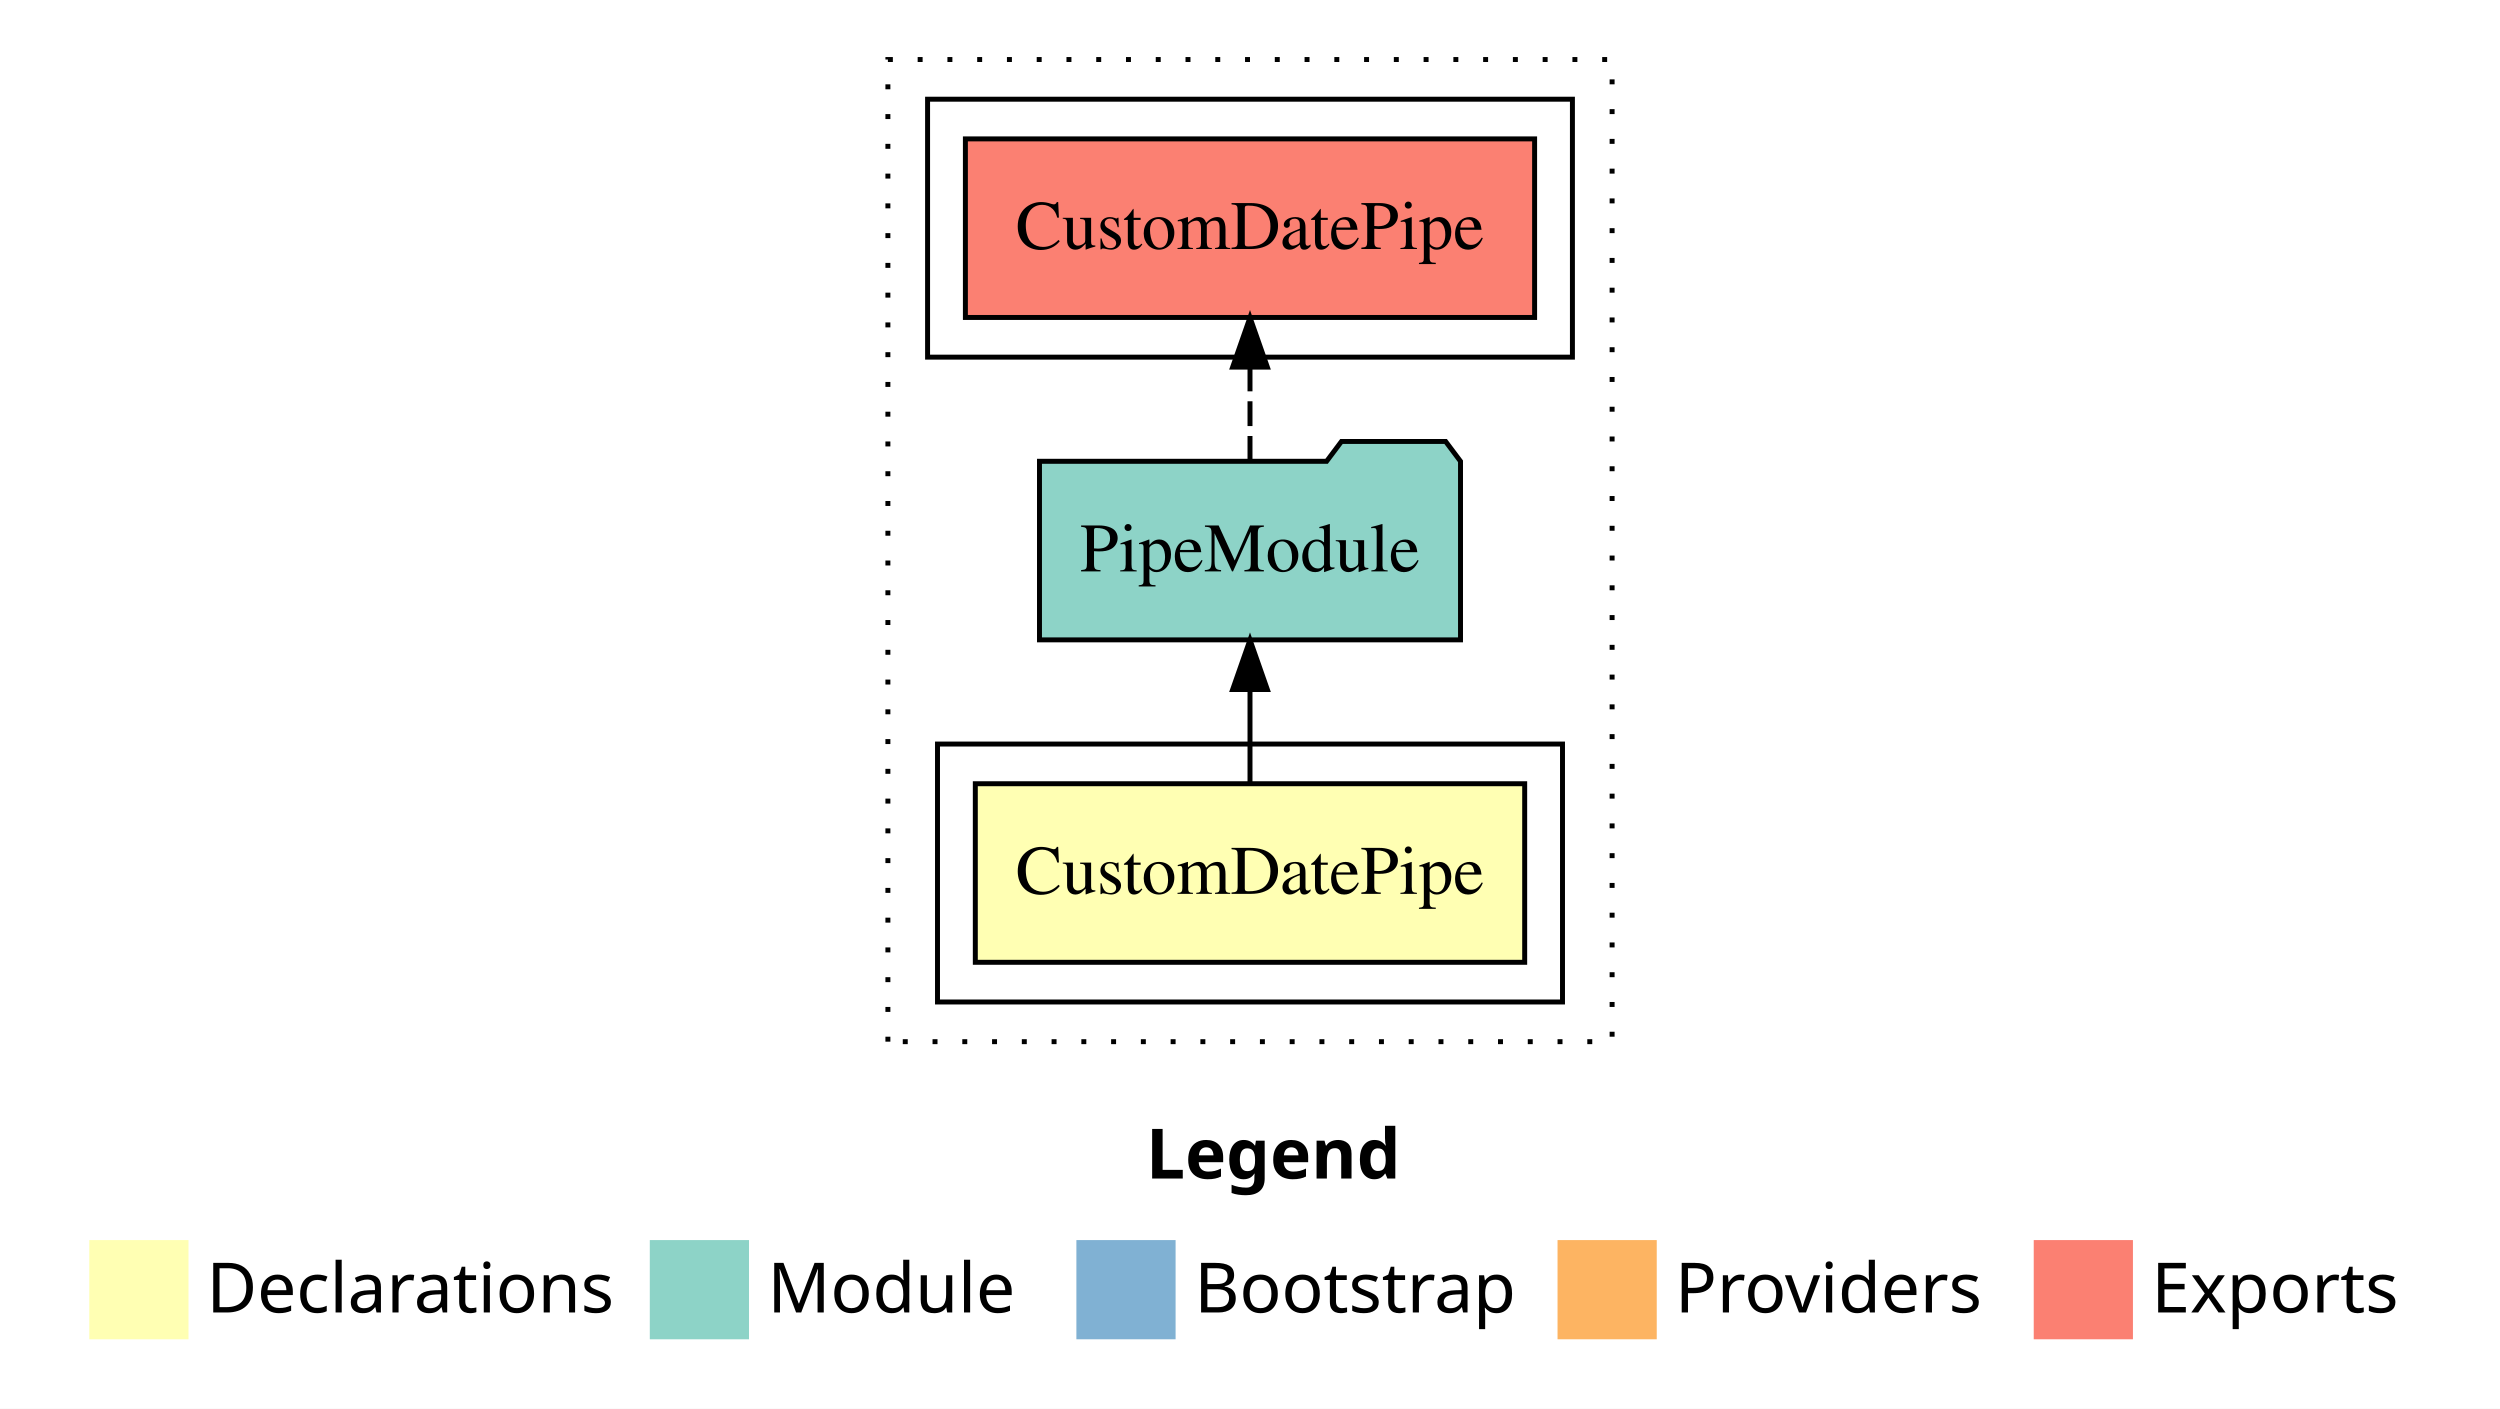
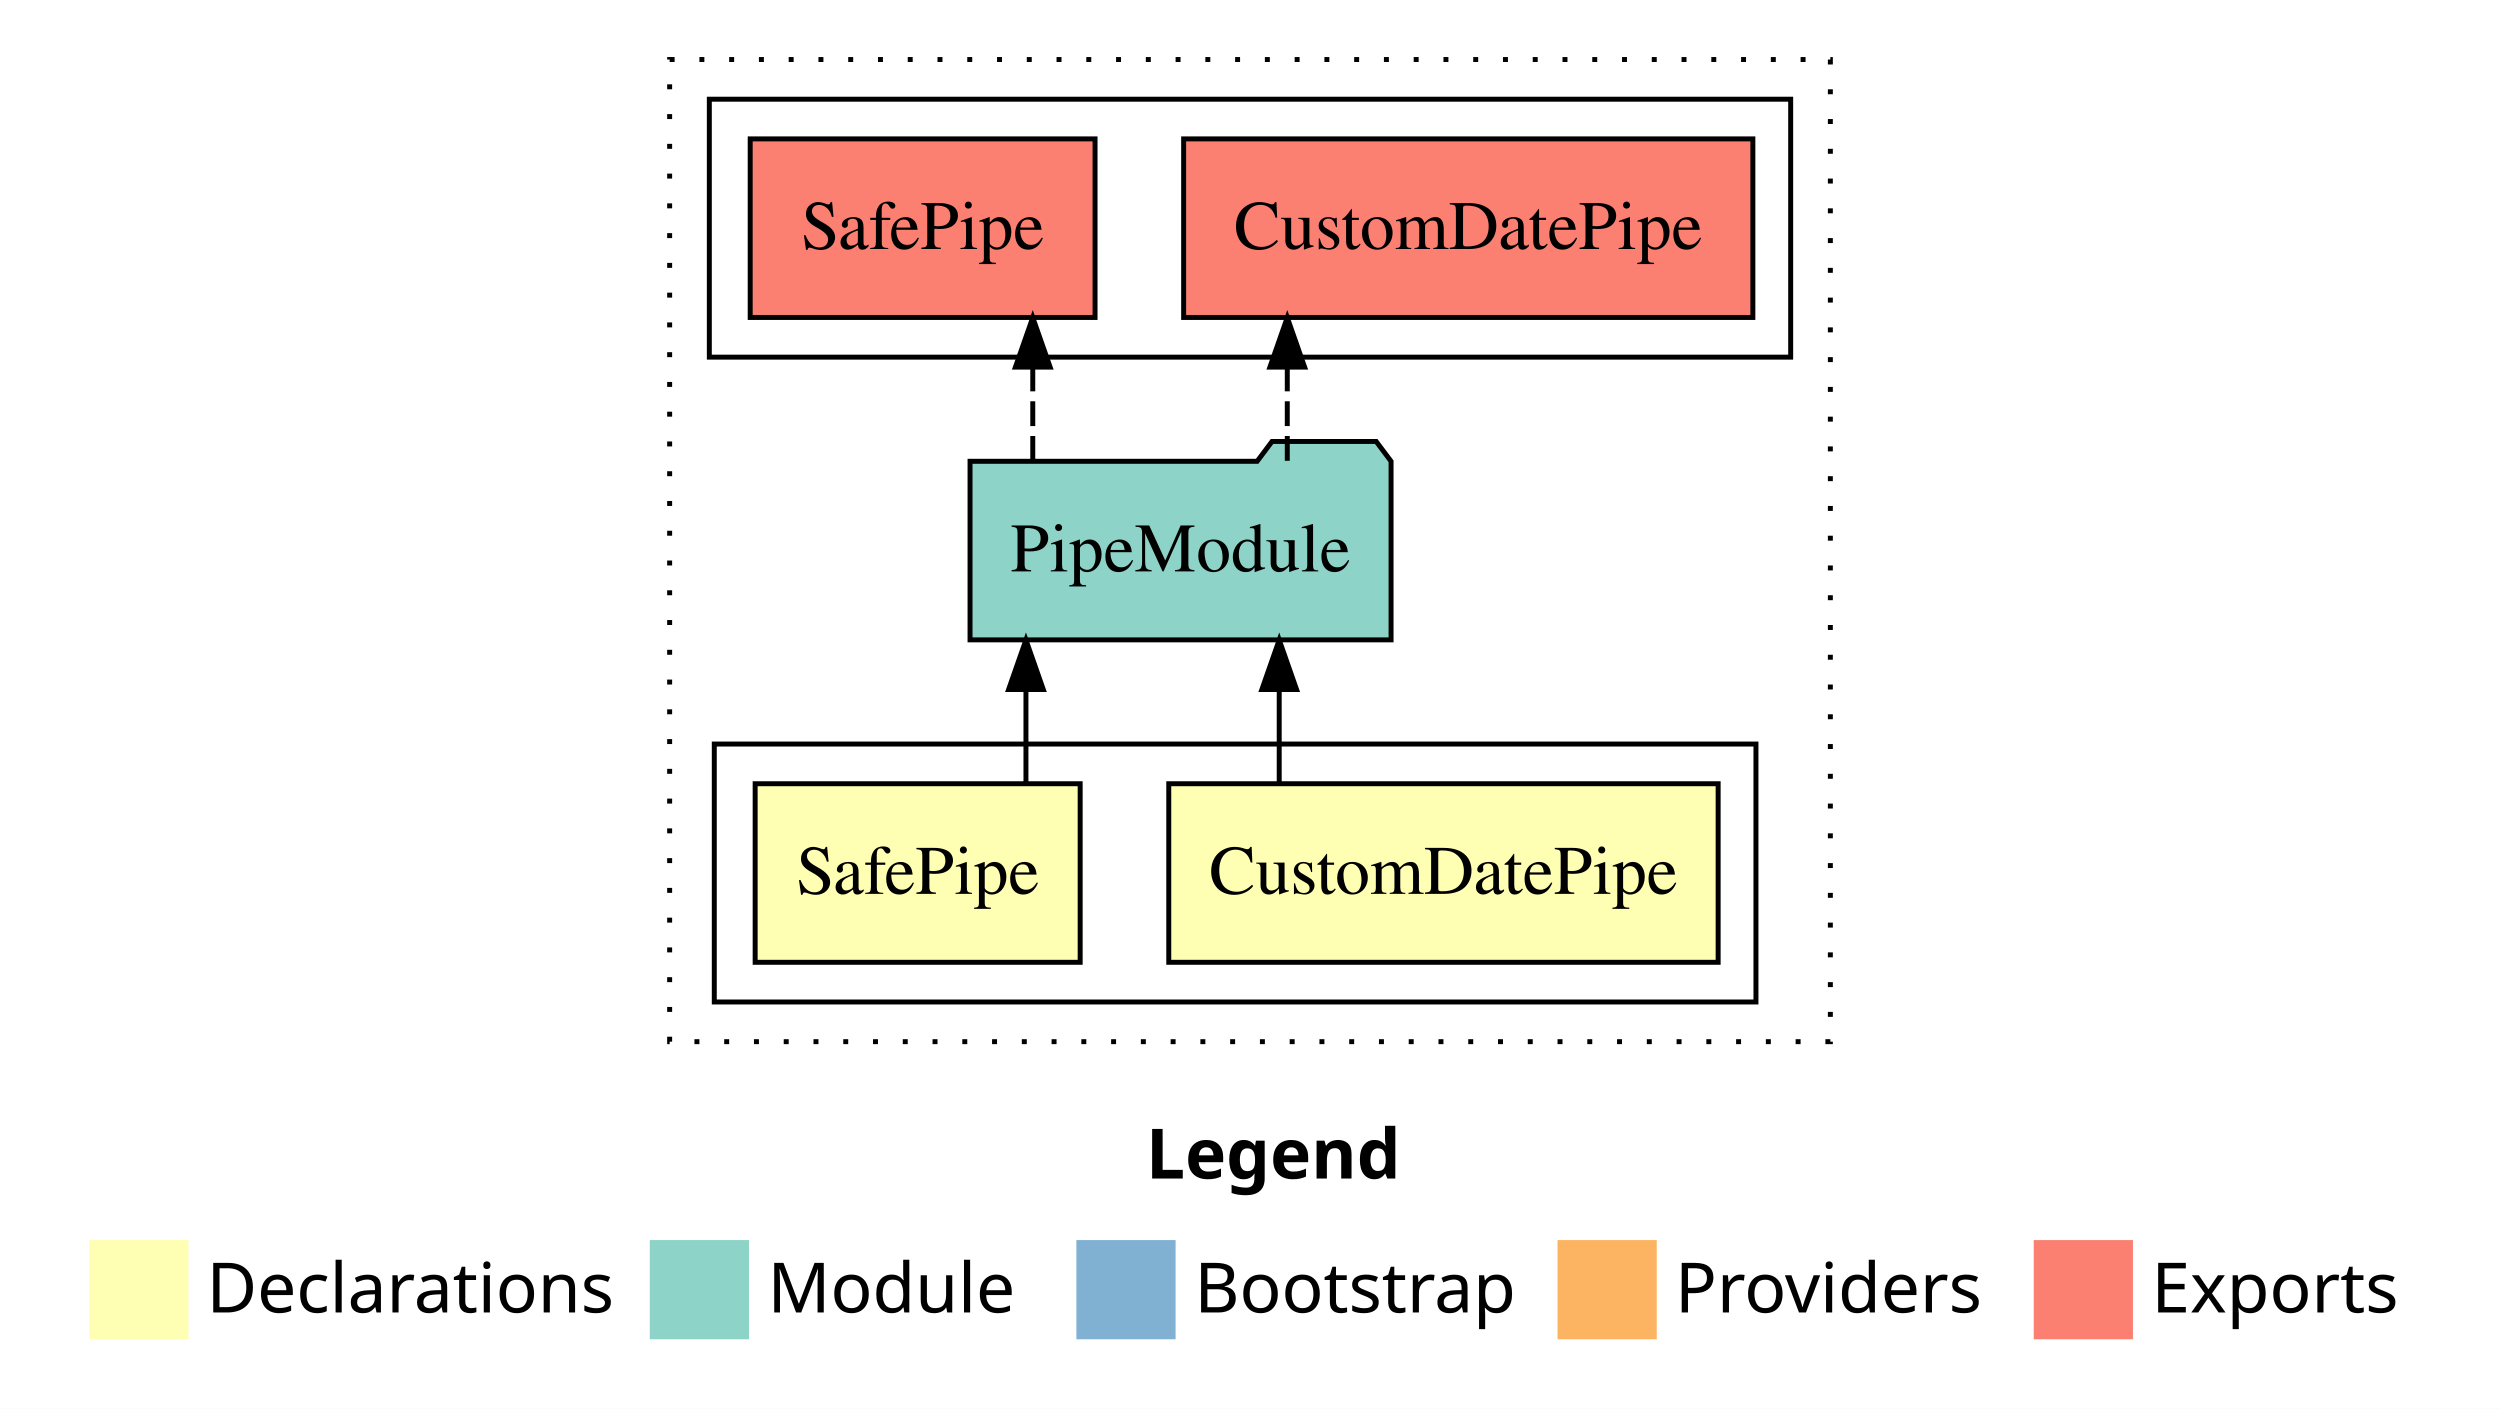
<svg xmlns="http://www.w3.org/2000/svg" width="504pt" height="284pt" viewBox="0.00 0.00 504.00 284.00">
  <g id="graph0" class="graph" transform="scale(1 1) rotate(0) translate(4 280)">
    <polygon fill="#ffffff" stroke="transparent" points="-4,4 -4,-280 500,-280 500,4 -4,4" />
    <text text-anchor="start" x="227.009" y="-42.4" font-family="sans-serif" font-weight="bold" font-size="14.00" fill="#000000">Legend</text>
    <polygon fill="#ffffb3" stroke="transparent" points="14,-10 14,-30 34,-30 34,-10 14,-10" />
    <text text-anchor="start" x="37.629" y="-15.4" font-family="sans-serif" font-size="14.00" fill="#000000">  Declarations</text>
    <polygon fill="#8dd3c7" stroke="transparent" points="127,-10 127,-30 147,-30 147,-10 127,-10" />
    <text text-anchor="start" x="150.725" y="-15.4" font-family="sans-serif" font-size="14.00" fill="#000000">  Module</text>
    <polygon fill="#80b1d3" stroke="transparent" points="213,-10 213,-30 233,-30 233,-10 213,-10" />
    <text text-anchor="start" x="236.781" y="-15.4" font-family="sans-serif" font-size="14.00" fill="#000000">  Bootstrap</text>
    <polygon fill="#fdb462" stroke="transparent" points="310,-10 310,-30 330,-30 330,-10 310,-10" />
    <text text-anchor="start" x="333.673" y="-15.4" font-family="sans-serif" font-size="14.00" fill="#000000">  Providers</text>
    <polygon fill="#fb8072" stroke="transparent" points="406,-10 406,-30 426,-30 426,-10 406,-10" />
    <text text-anchor="start" x="429.726" y="-15.4" font-family="sans-serif" font-size="14.00" fill="#000000">  Exports</text>
    <g id="clust1" class="cluster">
-       <polygon fill="none" stroke="#000000" stroke-dasharray="1,5" points="175,-70 175,-268 321,-268 321,-70 175,-70" />
+       <polygon fill="none" stroke="#000000" stroke-dasharray="1,5" points="131,-70 131,-268 365,-268 365,-70 131,-70" />
    </g>
    <g id="clust2" class="cluster">
-       <polygon fill="none" stroke="#000000" points="185,-78 185,-130 311,-130 311,-78 185,-78" />
+       <polygon fill="none" stroke="#000000" points="140,-78 140,-130 350,-130 350,-78 140,-78" />
    </g>
-     <g id="clust5" class="cluster">
-       <polygon fill="none" stroke="#000000" points="183,-208 183,-260 313,-260 313,-208 183,-208" />
+     <g id="clust6" class="cluster">
+       <polygon fill="none" stroke="#000000" points="139,-208 139,-260 357,-260 357,-208 139,-208" />
    </g>
    <g id="node1" class="node">
-       <polygon fill="#ffffb3" stroke="#000000" points="303.377,-122 192.623,-122 192.623,-86 303.377,-86 303.377,-122" />
-       <text text-anchor="middle" x="248" y="-99.8" font-family="Times,serif" font-size="14.00" fill="#000000">CustomDatePipe</text>
+       <polygon fill="#ffffb3" stroke="#000000" points="342.377,-122 231.623,-122 231.623,-86 342.377,-86 342.377,-122" />
+       <text text-anchor="middle" x="287" y="-99.8" font-family="Times,serif" font-size="14.00" fill="#000000">CustomDatePipe</text>
+     </g>
+     <g id="node3" class="node">
+       <polygon fill="#8dd3c7" stroke="#000000" points="276.439,-187 273.439,-191 252.439,-191 249.439,-187 191.561,-187 191.561,-151 276.439,-151 276.439,-187" />
+       <text text-anchor="middle" x="234" y="-164.8" font-family="Times,serif" font-size="14.00" fill="#000000">PipeModule</text>
+     </g>
+     <g id="edge1" class="edge">
+       <path fill="none" stroke="#000000" d="M253.89,-122.106C253.89,-122.106 253.89,-140.991 253.89,-140.991" />
+       <polygon fill="#000000" stroke="#000000" points="250.39,-140.991 253.89,-150.991 257.39,-140.991 250.39,-140.991" />
    </g>
    <g id="node2" class="node">
-       <polygon fill="#8dd3c7" stroke="#000000" points="290.439,-187 287.439,-191 266.439,-191 263.439,-187 205.561,-187 205.561,-151 290.439,-151 290.439,-187" />
-       <text text-anchor="middle" x="248" y="-164.8" font-family="Times,serif" font-size="14.00" fill="#000000">PipeModule</text>
-     </g>
-     <g id="edge1" class="edge">
-       <path fill="none" stroke="#000000" d="M248,-122.106C248,-122.106 248,-140.991 248,-140.991" />
-       <polygon fill="#000000" stroke="#000000" points="244.5,-140.991 248,-150.991 251.5,-140.991 244.5,-140.991" />
-     </g>
-     <g id="node3" class="node">
-       <polygon fill="#fb8072" stroke="#000000" points="305.377,-252 190.623,-252 190.623,-216 305.377,-216 305.377,-252" />
-       <text text-anchor="middle" x="248" y="-229.8" font-family="Times,serif" font-size="14.00" fill="#000000">CustomDatePipe </text>
+       <polygon fill="#ffffb3" stroke="#000000" points="213.761,-122 148.239,-122 148.239,-86 213.761,-86 213.761,-122" />
+       <text text-anchor="middle" x="181" y="-99.8" font-family="Times,serif" font-size="14.00" fill="#000000">SafePipe</text>
    </g>
    <g id="edge2" class="edge">
-       <path fill="none" stroke="#000000" stroke-dasharray="5,2" d="M248,-187.106C248,-187.106 248,-205.991 248,-205.991" />
-       <polygon fill="#000000" stroke="#000000" points="244.5,-205.991 248,-215.991 251.5,-205.991 244.5,-205.991" />
+       <path fill="none" stroke="#000000" d="M202.831,-122.106C202.831,-122.106 202.831,-140.991 202.831,-140.991" />
+       <polygon fill="#000000" stroke="#000000" points="199.331,-140.991 202.831,-150.991 206.331,-140.991 199.331,-140.991" />
+     </g>
+     <g id="node4" class="node">
+       <polygon fill="#fb8072" stroke="#000000" points="349.377,-252 234.623,-252 234.623,-216 349.377,-216 349.377,-252" />
+       <text text-anchor="middle" x="292" y="-229.8" font-family="Times,serif" font-size="14.00" fill="#000000">CustomDatePipe </text>
+     </g>
+     <g id="edge3" class="edge">
+       <path fill="none" stroke="#000000" stroke-dasharray="5,2" d="M255.515,-187.106C255.515,-187.106 255.515,-205.991 255.515,-205.991" />
+       <polygon fill="#000000" stroke="#000000" points="252.015,-205.991 255.515,-215.991 259.015,-205.991 252.015,-205.991" />
+     </g>
+     <g id="node5" class="node">
+       <polygon fill="#fb8072" stroke="#000000" points="216.761,-252 147.239,-252 147.239,-216 216.761,-216 216.761,-252" />
+       <text text-anchor="middle" x="182" y="-229.8" font-family="Times,serif" font-size="14.00" fill="#000000">SafePipe </text>
+     </g>
+     <g id="edge4" class="edge">
+       <path fill="none" stroke="#000000" stroke-dasharray="5,2" d="M204.206,-187.106C204.206,-187.106 204.206,-205.991 204.206,-205.991" />
+       <polygon fill="#000000" stroke="#000000" points="200.706,-205.991 204.206,-215.991 207.706,-205.991 200.706,-205.991" />
    </g>
  </g>
</svg>
